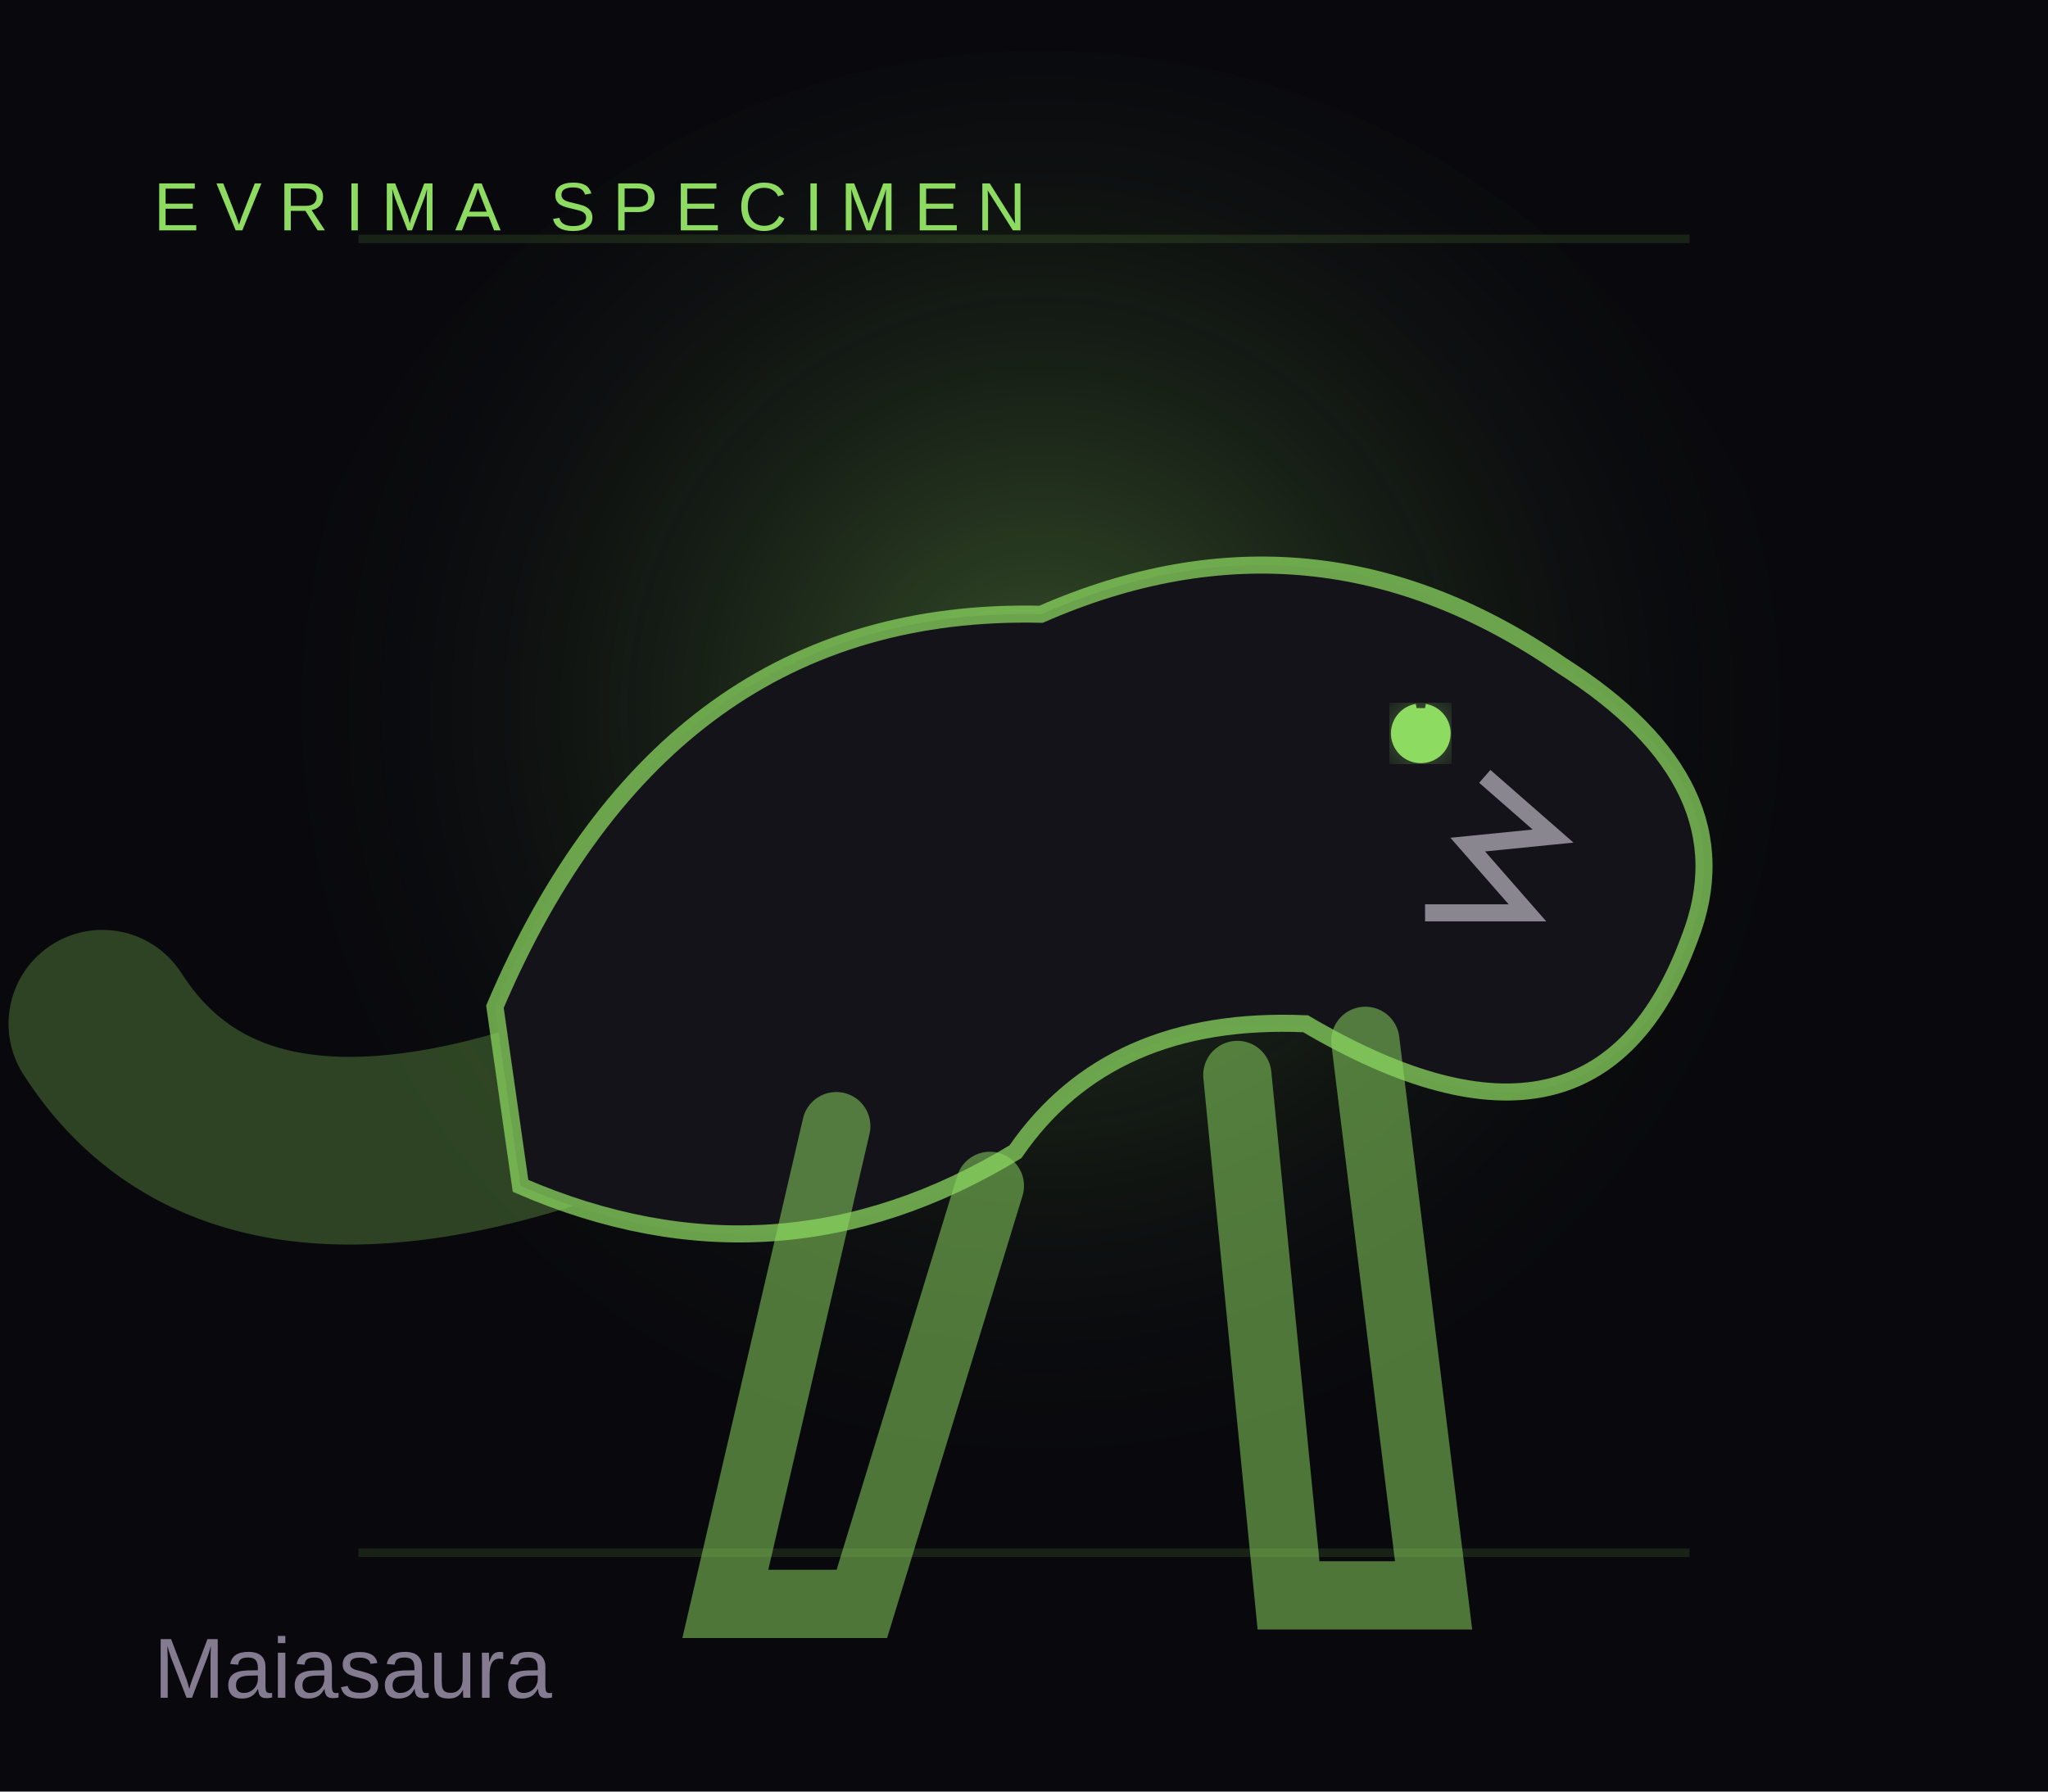
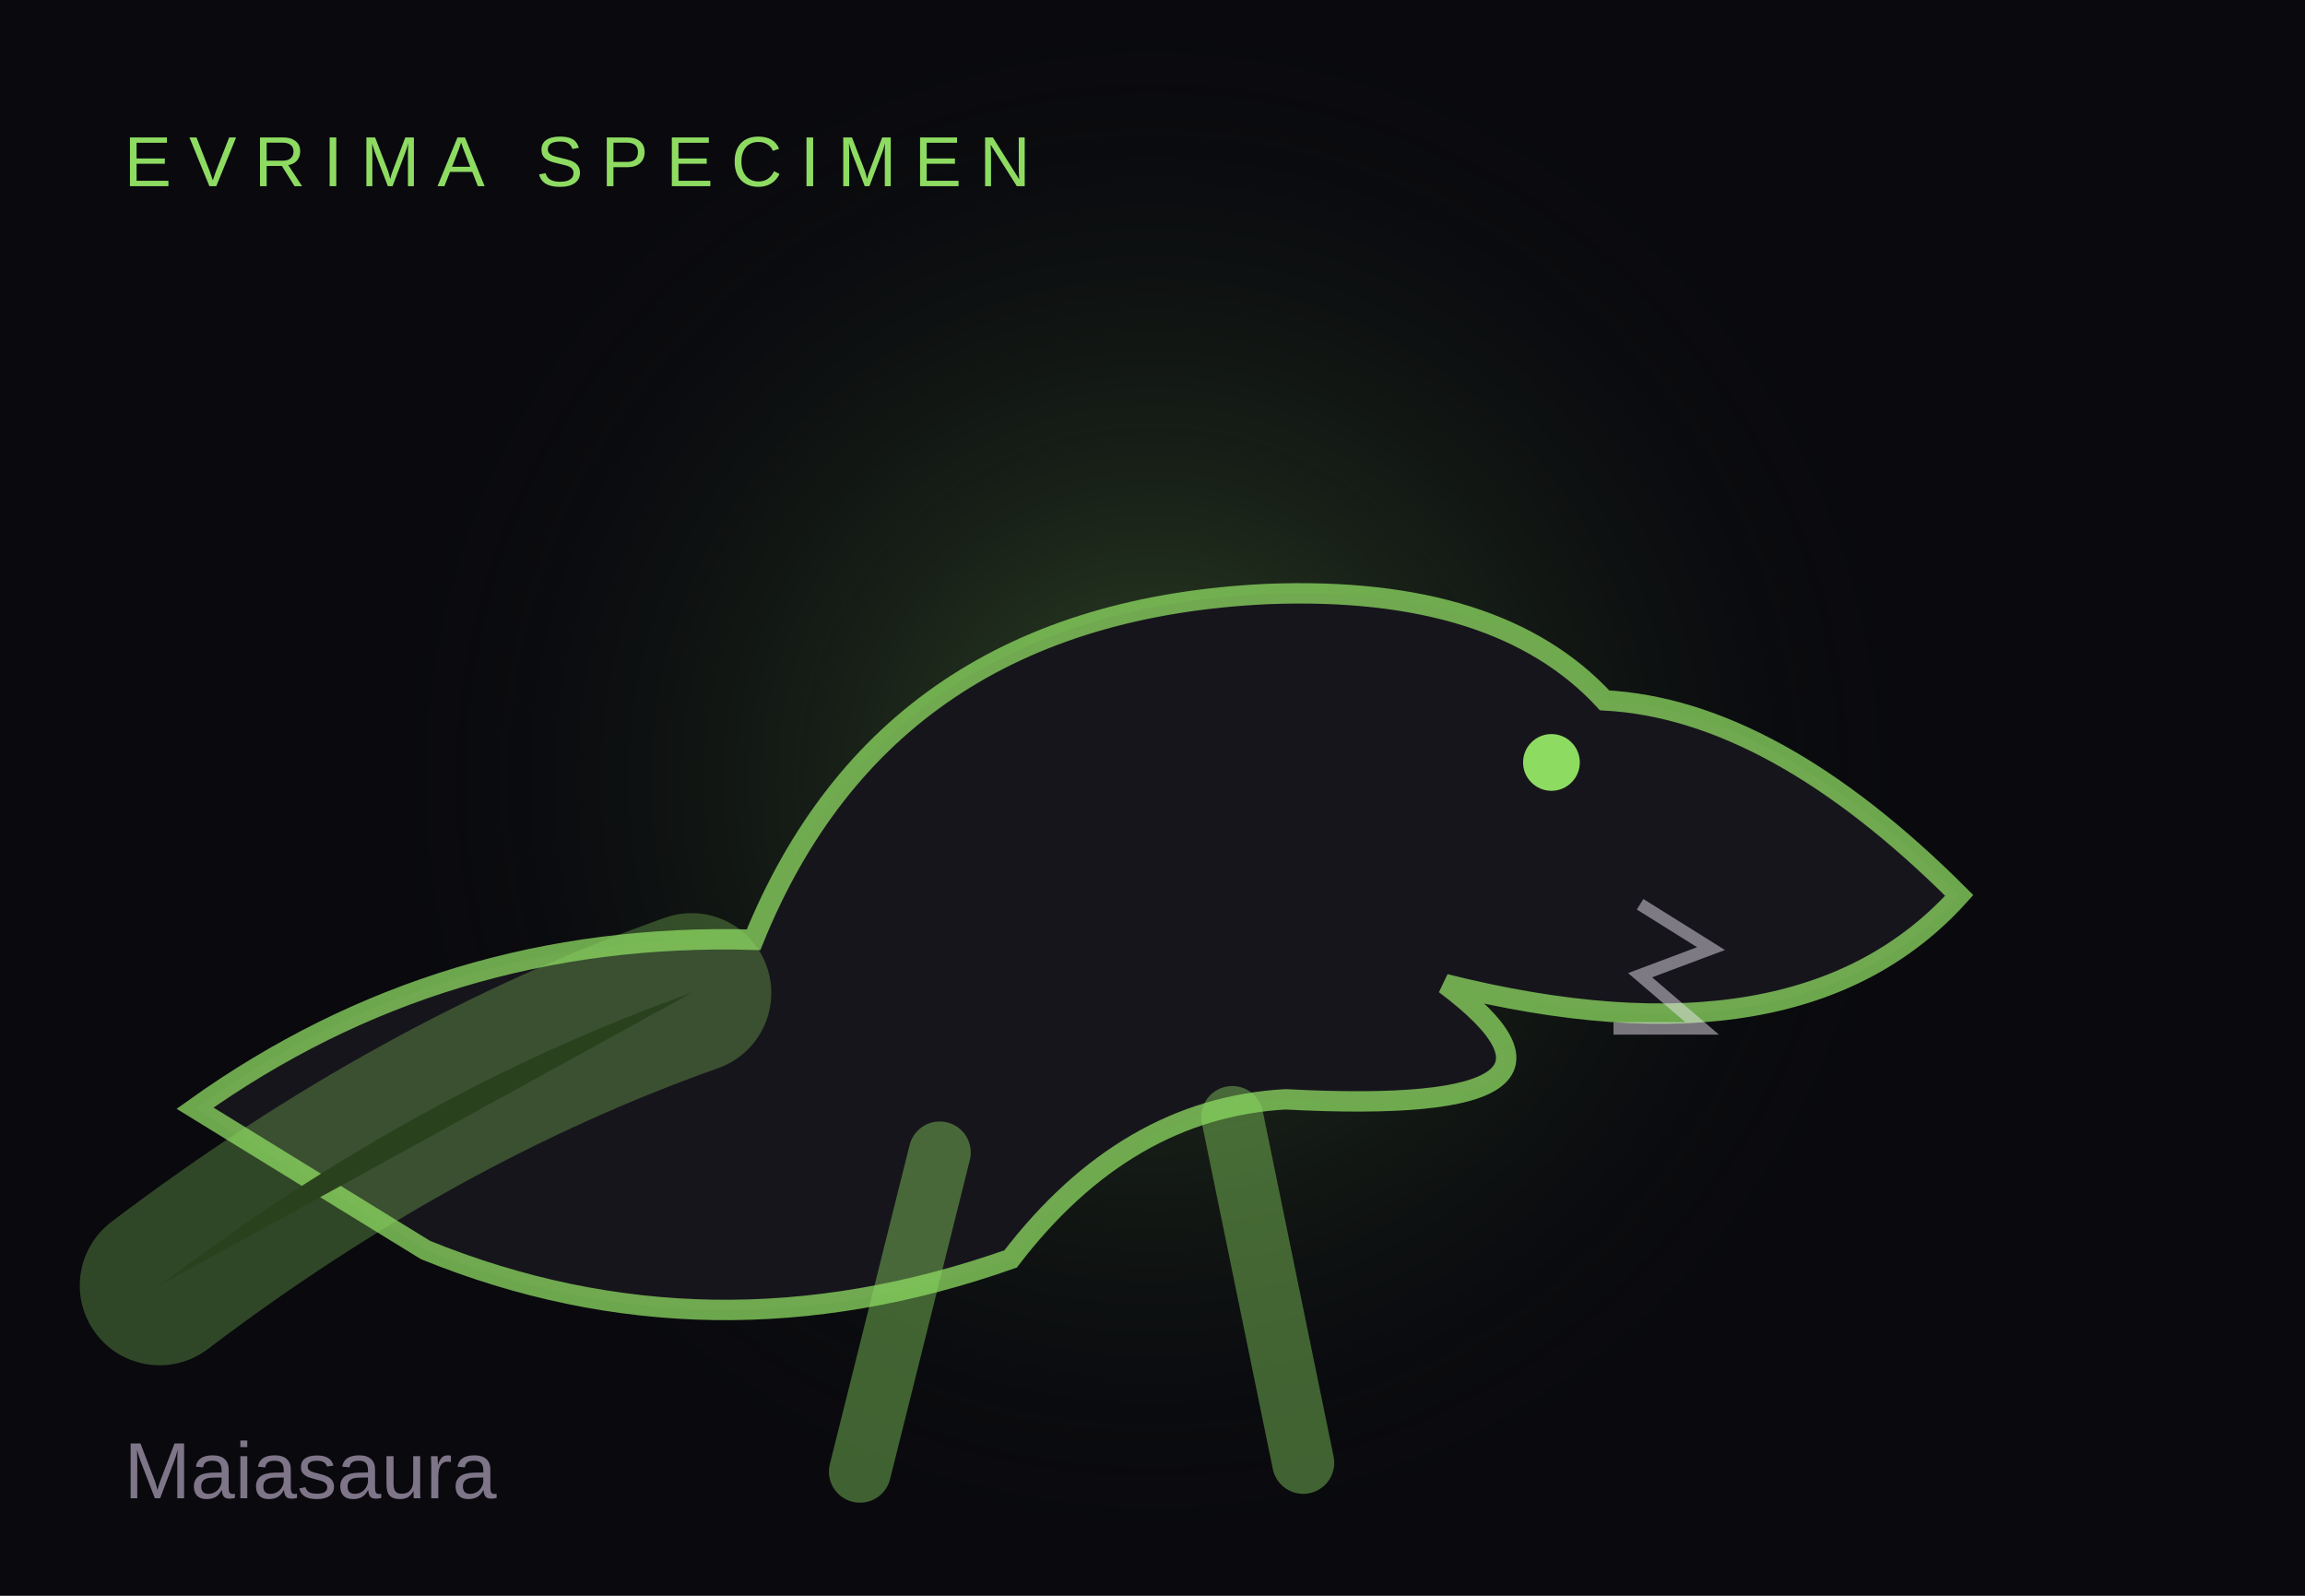
- <svg xmlns="http://www.w3.org/2000/svg" viewBox="0 0 240 210">
+ <svg xmlns="http://www.w3.org/2000/svg" viewBox="0 0 260 180">
  <defs>
-     <radialGradient id="g" cx="50%" cy="42%">
-       <stop offset="0" stop-color="#8edb62" stop-opacity=".35" />
-       <stop offset="1" stop-color="#09090d" stop-opacity="0" />
+     <radialGradient id="r">
+       <stop stop-color="#8edb62" stop-opacity=".30" />
+       <stop offset="1" stop-color="#08080c" stop-opacity="0" />
    </radialGradient>
-     <filter id="glow">
-       <feGaussianBlur stdDeviation="3" result="b" />
-       <feMerge>
-         <feMergeNode in="b" />
-         <feMergeNode in="SourceGraphic" />
-       </feMerge>
-     </filter>
  </defs>
-   <rect width="240" height="210" fill="#09090d" />
-   <circle cx="122" cy="98" r="92" fill="url(#g)" />
-   <path d="M72 128 Q28 145 12 120" fill="none" stroke="#8edb62" stroke-opacity=".28" stroke-width="22" stroke-linecap="round" />
-   <path d="M58 118 Q78 71 122 72 Q154 58 183 78 Q205 92 198 110 Q187 140 153 120 Q130 119 119 135 Q91 152 61 139 Z" fill="#14131a" stroke="#8edb62" stroke-opacity=".72" stroke-width="2" />
-   <path d="M98 132 L85 188 L101 188 L116 139 M145 126 L151 187 L168 187 L160 122" fill="none" stroke="#8edb62" stroke-opacity=".52" stroke-width="8" stroke-linecap="round" />
-   <path d="" fill="none" stroke="#8edb62" stroke-width="5" stroke-linecap="round" />
-   <path d="" fill="none" stroke="#8edb62" stroke-width="5" />
-   <path d="" fill="none" stroke="#8edb62" stroke-width="4" />
-   <path d="M174 91 l8 7 l-10 1 l7 8 l-12 0" fill="none" stroke="#e9e4ef" stroke-opacity=".55" stroke-width="2" />
-   <path d="M166 83 a3 3 0 1 0 1 0" fill="#8edb62" stroke="#8edb62" filter="url(#glow)" />
-   <path d="M42 28 H198 M42 182 H198" stroke="#8edb62" stroke-opacity=".12" />
-   <text x="18" y="27" fill="#8edb62" font-family="Arial" font-size="8" letter-spacing="2">EVRIMA SPECIMEN</text>
-   <text x="18" y="199" fill="#857b91" font-family="Arial" font-size="10">Maiasaura</text>
+   <rect width="260" height="180" fill="#09090e" />
+   <circle cx="130" cy="88" r="90" fill="url(#r)" />
+   <path d="M22 125 Q50 105 85 106 Q100 69 143 67 Q169 66 181 79 Q200 80 221 101 Q203 121 163 111 Q183 126 145 124 Q127 125 114 142 Q80 154 48 141 Z" fill="#17151c" stroke="#8edb62" stroke-opacity=".75" stroke-width="2.3" />
+   <path d="M78 112 Q47 123 18 145" stroke="#8edb62" stroke-opacity=".30" stroke-width="18" stroke-linecap="round" />
+   <path d="M106 130 l-9 36 M139 126 l8 39" stroke="#8edb62" stroke-opacity=".42" stroke-width="7" stroke-linecap="round" />
+   <circle cx="175" cy="86" r="3.2" fill="#8edb62" />
+   <path d="M185 102 l8 5 -8 3 7 6 -10 0" fill="none" stroke="#eee8f2" stroke-opacity=".48" stroke-width="1.4" />
+   <text x="14" y="21" fill="#8edb62" font-family="Arial" font-size="8" letter-spacing="2">EVRIMA SPECIMEN</text>
+   <text x="14" y="169" fill="#7f7588" font-family="Arial" font-size="9">Maiasaura</text>
</svg>
